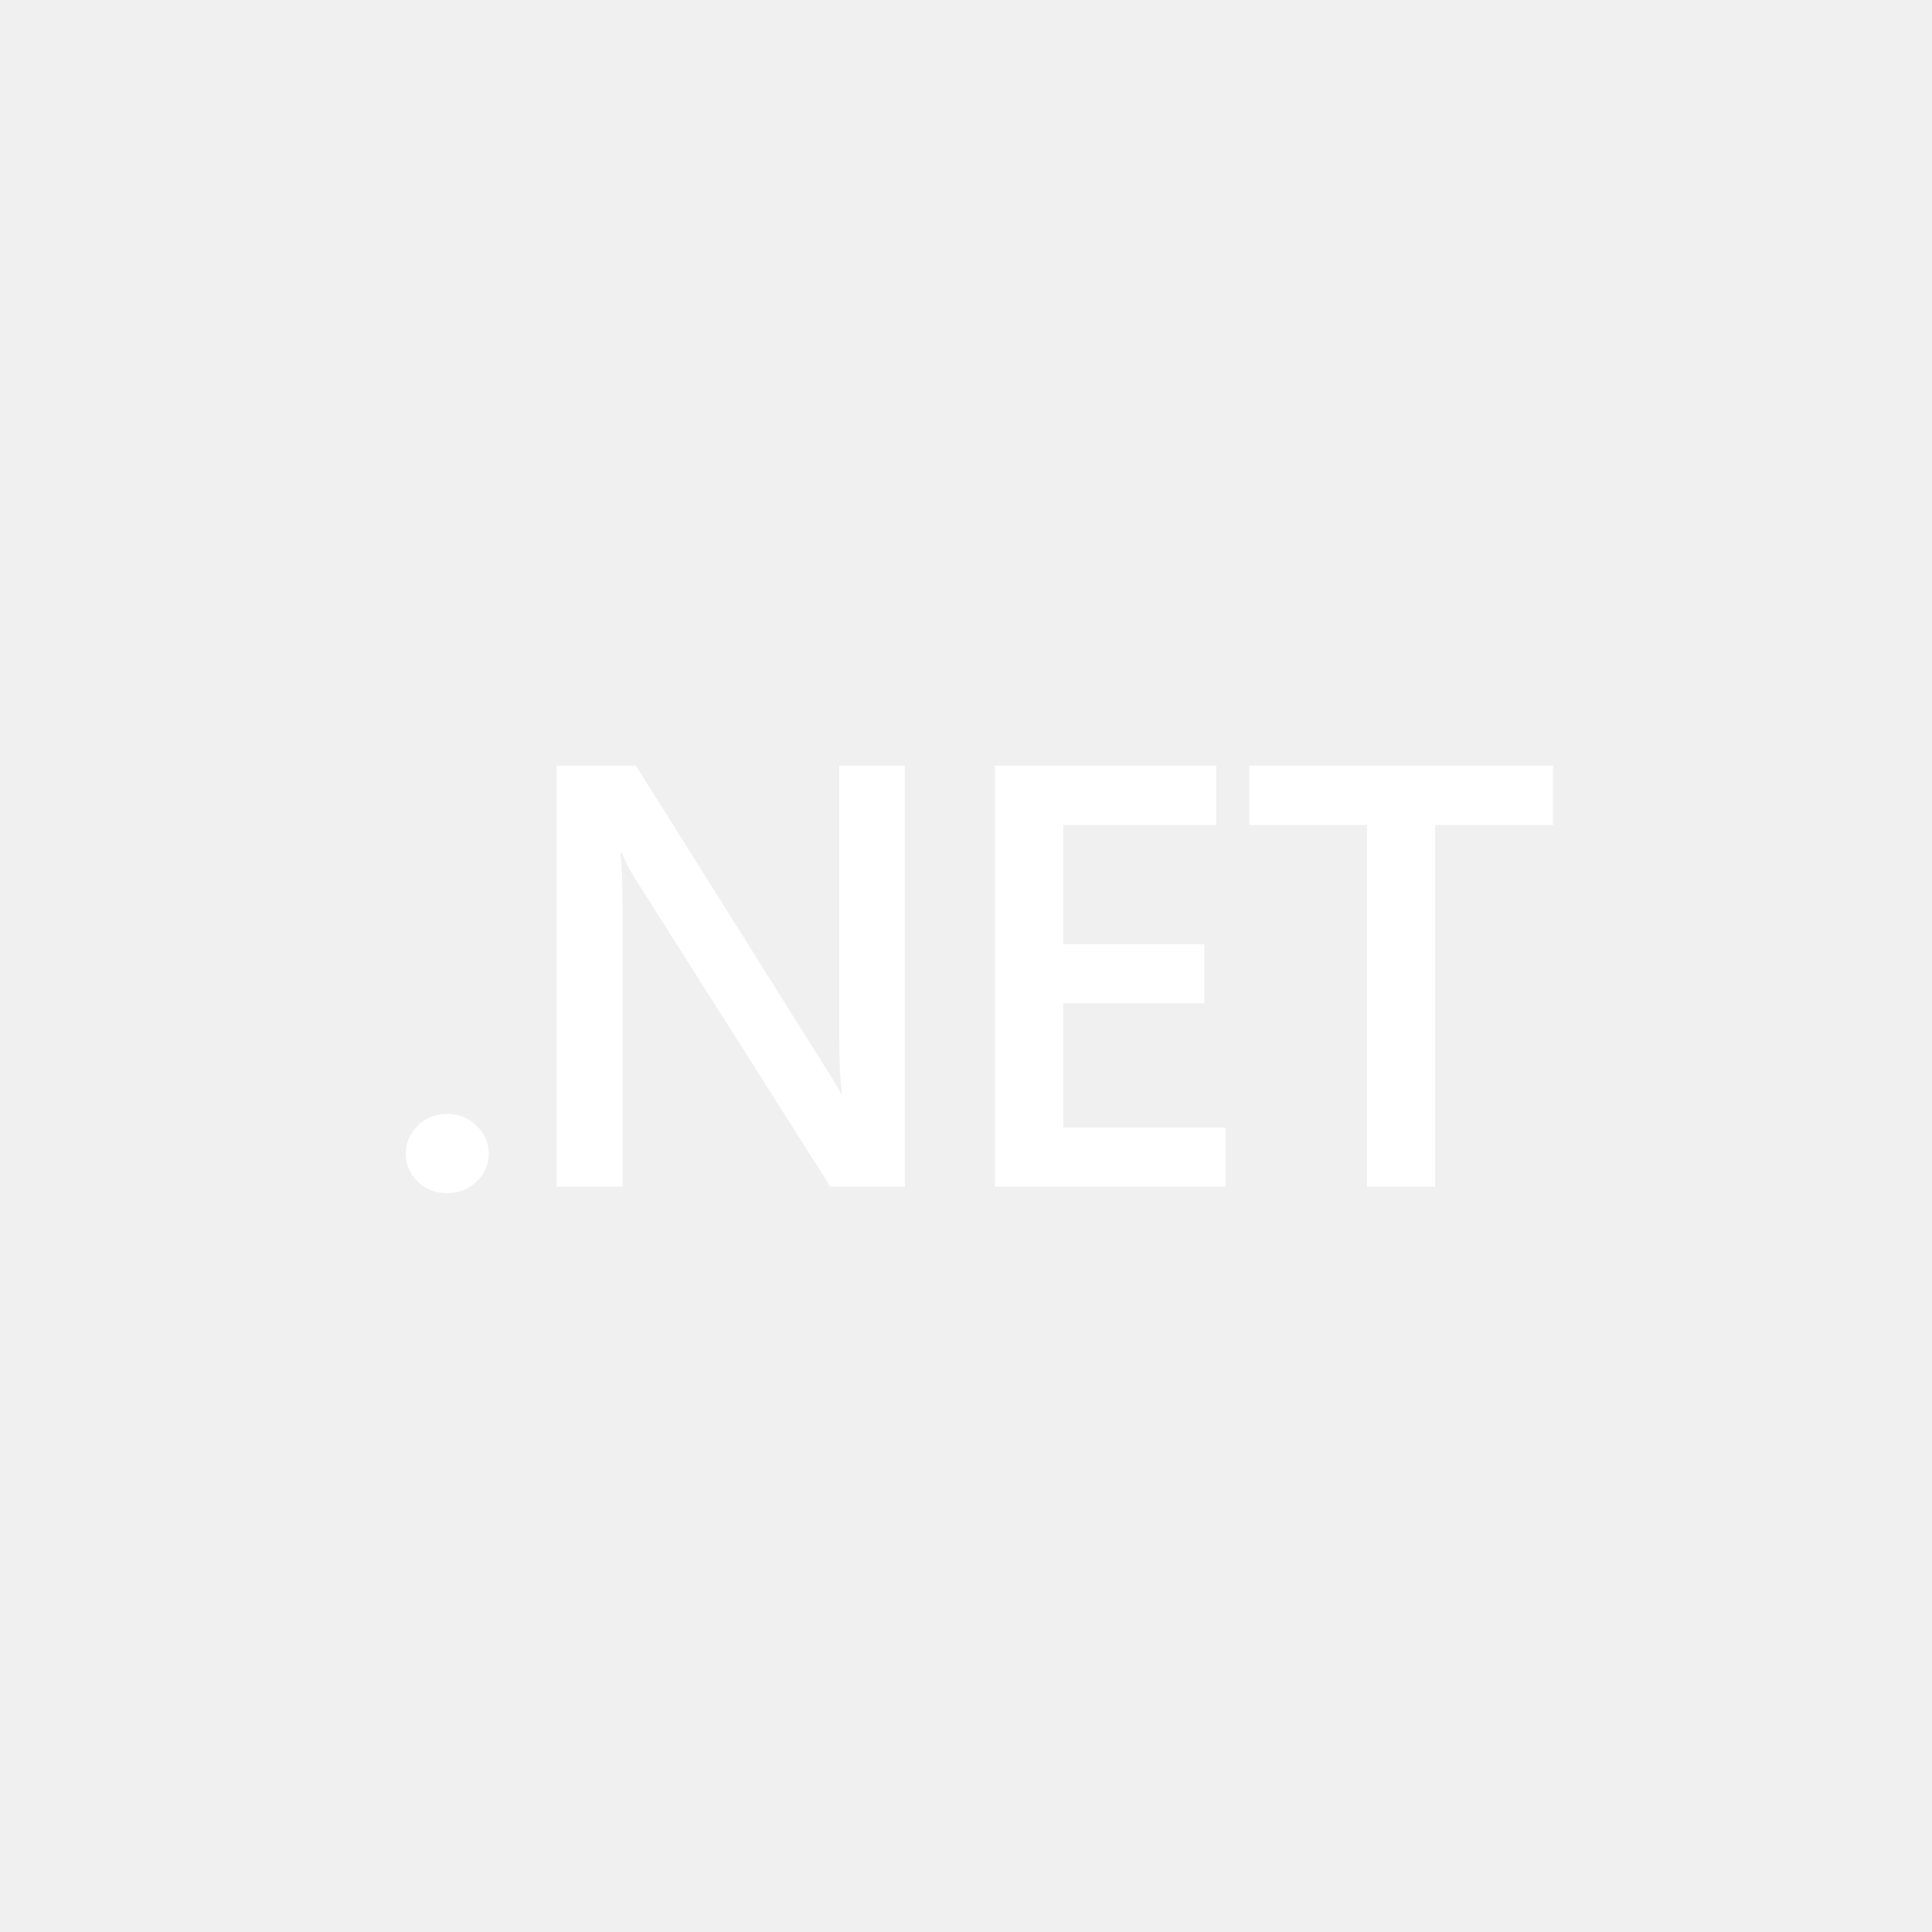
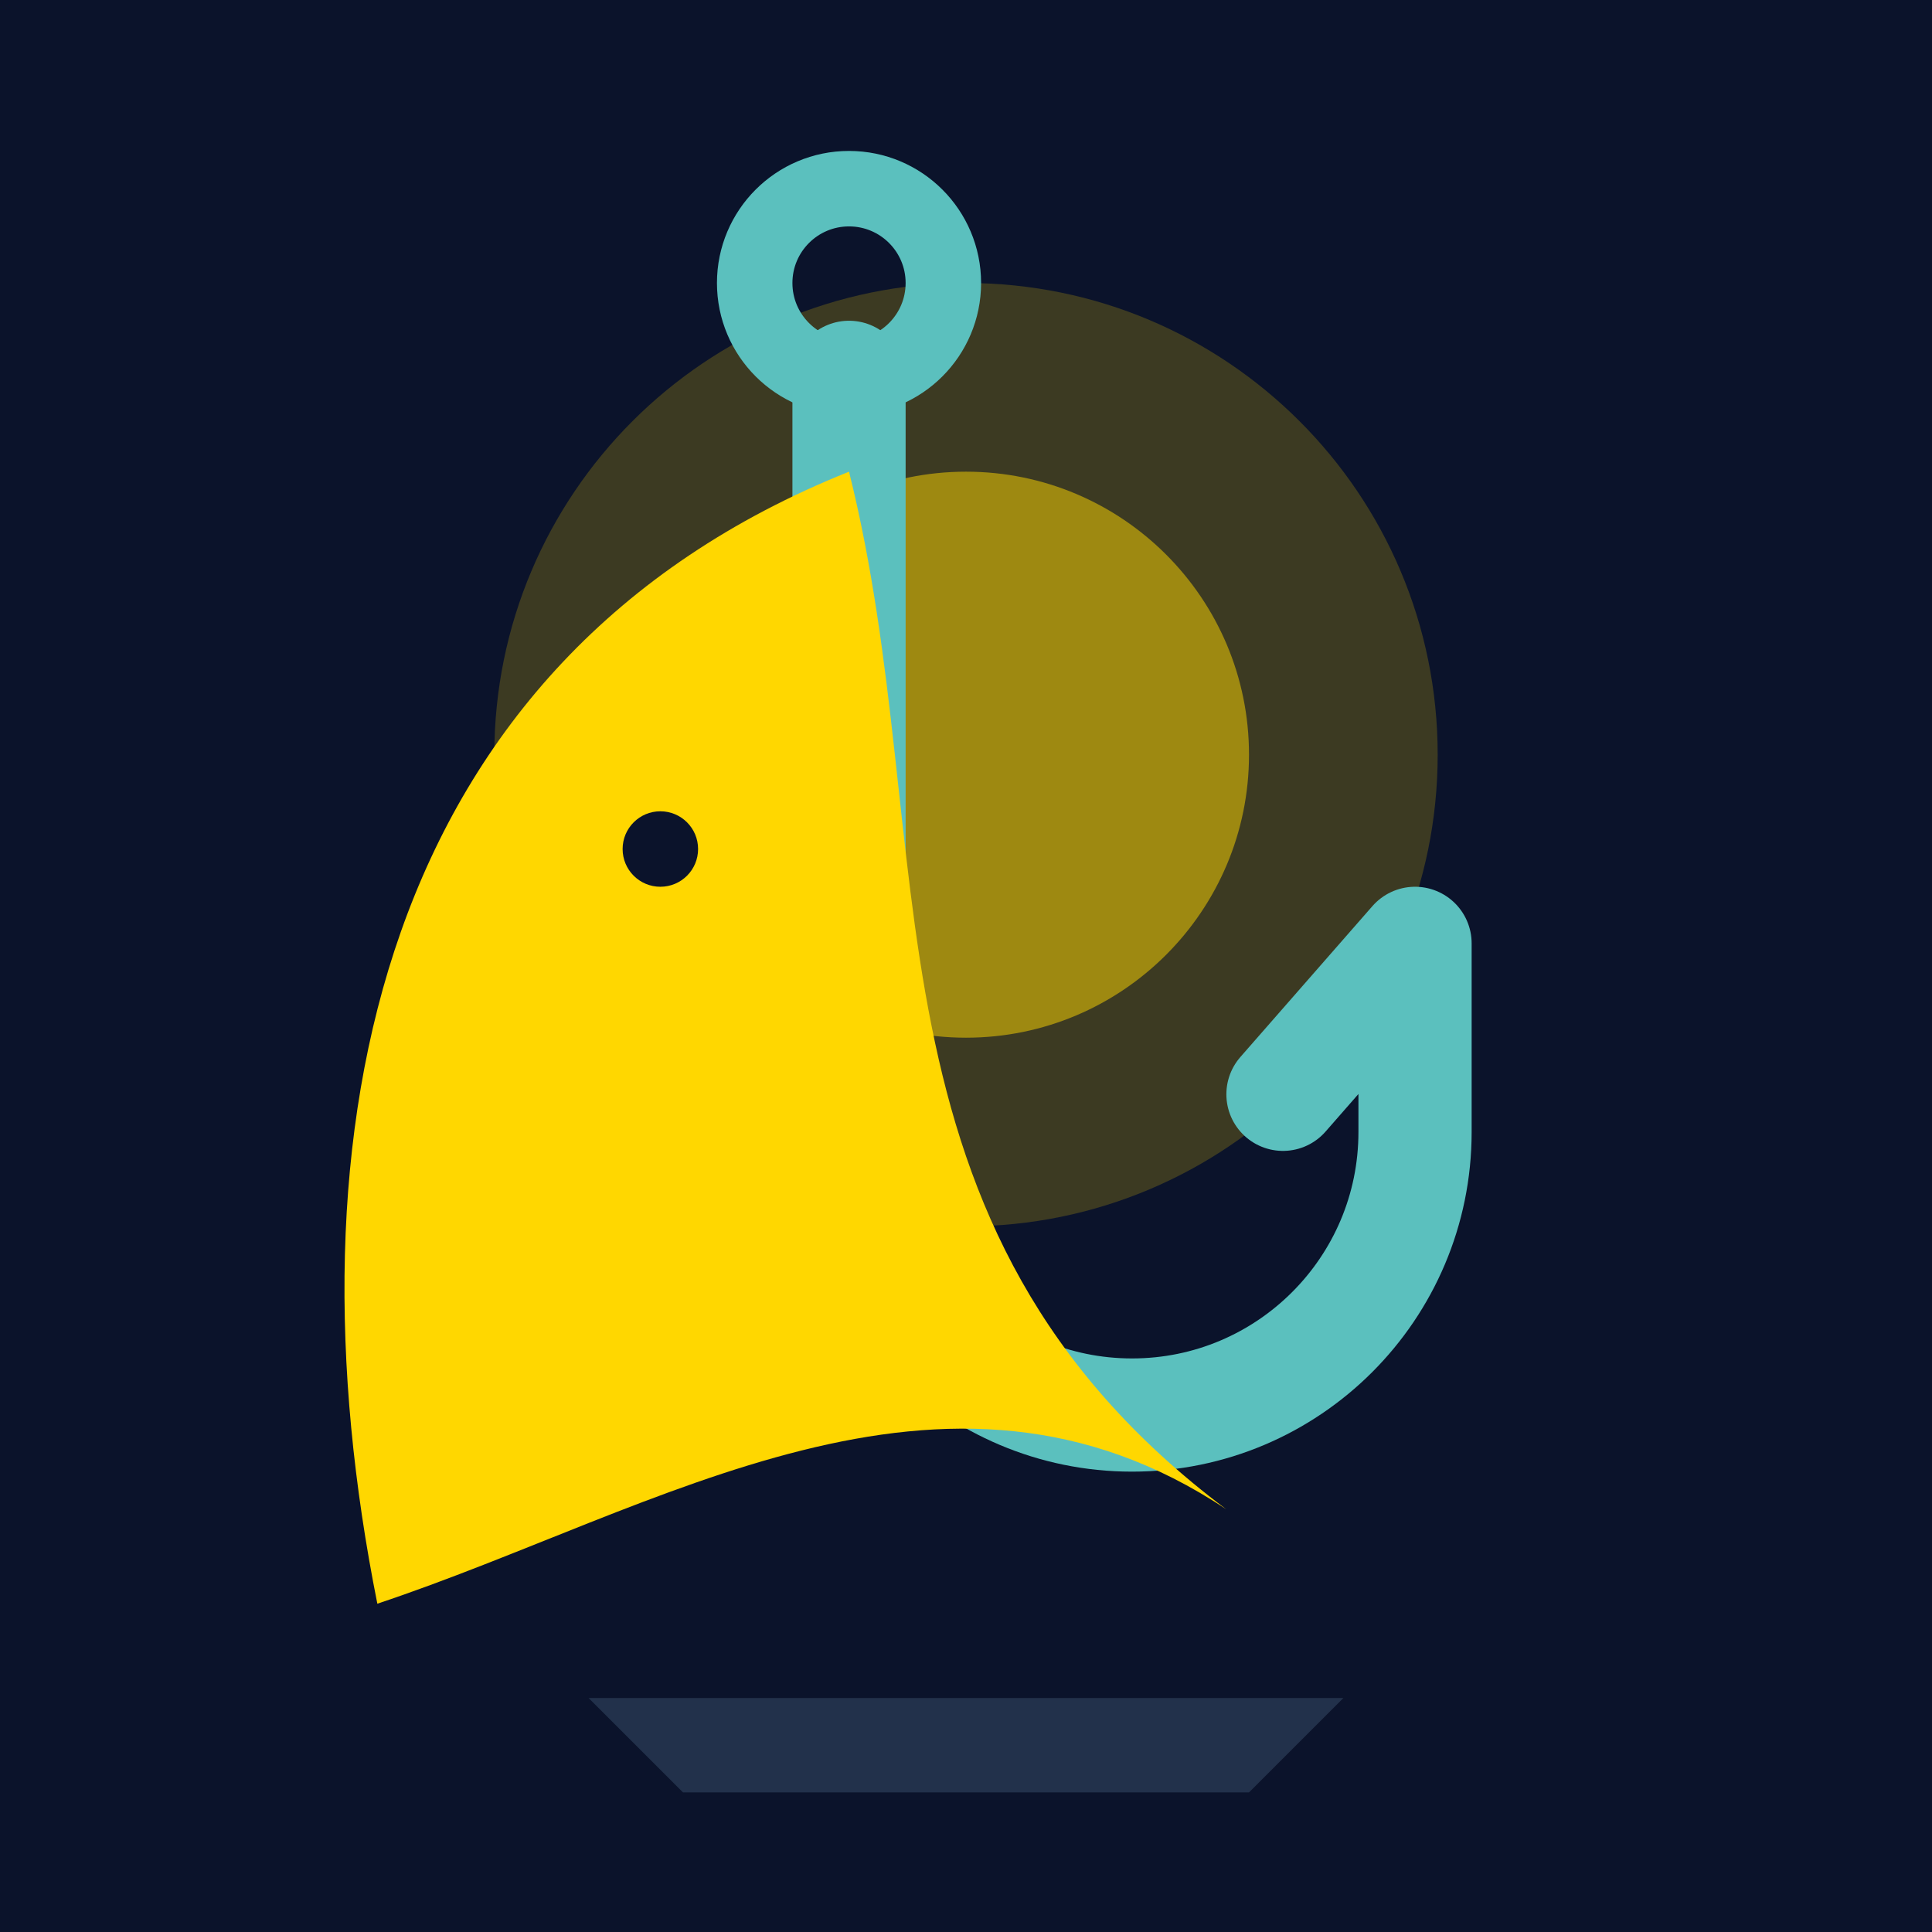
- <svg xmlns="http://www.w3.org/2000/svg" width="456" height="456" viewBox="0 0 456 456" version="1.1" xml:space="preserve" style="fill-rule:evenodd;clip-rule:evenodd;stroke-linejoin:round;stroke-miterlimit:2;">
-   <path d="m 105.5,281.609 c -2.703,0 -5.001,-0.9 -6.893,-2.702 -1.892,-1.848 -2.838,-4.042 -2.838,-6.582 0,-2.587 0.946,-4.804 2.838,-6.652 1.892,-1.848 4.19,-2.772 6.893,-2.772 2.748,0 5.068,0.924 6.96,2.772 1.937,1.848 2.906,4.064 2.906,6.652 0,2.54 -0.968,4.734 -2.906,6.582 -1.892,1.802 -4.212,2.702 -6.96,2.702 z" style="fill:#ffffff;fill-rule:nonzero;stroke-width:0.838" />
-   <path d="M 213.561,280.084 H 195.99 L 149.7,207.054 c -1.171,-1.848 -2.14,-3.765 -2.906,-5.751 h -0.406 c 0.361,2.125 0.541,6.675 0.541,13.65 v 65.132 h -15.543 v -99.36 h 18.719 l 44.737,71.298 c 1.892,2.957 3.109,4.989 3.649,6.098 h 0.27 c -0.45,-2.632 -0.676,-7.09 -0.676,-13.373 v -64.023 h 15.476 z" style="fill:#ffffff;fill-rule:nonzero;stroke-width:0.838" />
-   <path d="m 289.251,280.084 h -54.401 v -99.36 h 52.238 v 13.997 h -36.154 v 28.131 h 33.316 v 13.927 h -33.316 v 29.378 h 38.316 z" style="fill:#ffffff;fill-rule:nonzero;stroke-width:0.838" />
-   <path d="M 366.565,194.721 H 338.722 v 85.363 h -16.084 v -85.363 h -27.775 v -13.997 h 71.701 z" style="fill:#ffffff;fill-rule:nonzero;stroke-width:0.838" />
+ <svg xmlns="http://www.w3.org/2000/svg" width="1024" height="1024" viewBox="0 0 1024 1024" fill="none">
+   <rect width="1024" height="1024" fill="#0B132B" />
+   <circle cx="512" cy="400" r="250" fill="#FFD700" opacity="0.2" />
+   <circle cx="512" cy="400" r="150" fill="#FFD700" opacity="0.5" />
+   <path d="M 450 200 L 450 600 A 150 150 0 0 0 750 600 L 750 500 L 680 580" stroke="#5BC0BE" stroke-width="60" stroke-linecap="round" stroke-linejoin="round" fill="none" />
+   <circle cx="450" cy="150" r="50" stroke="#5BC0BE" stroke-width="40" fill="none" />
+   <path d="M 200 850 C 150 600 200 350 450 250 C 500 450 450 650 650 800 C 500 700 350 800 200 850 Z" fill="#FFD700" />
+   <circle cx="350" cy="450" r="20" fill="#0B132B" />
+   <path d="M 312 900 L 712 900 L 662 950 L 362 950 Z" fill="#3A506B" opacity="0.5" />
</svg>
